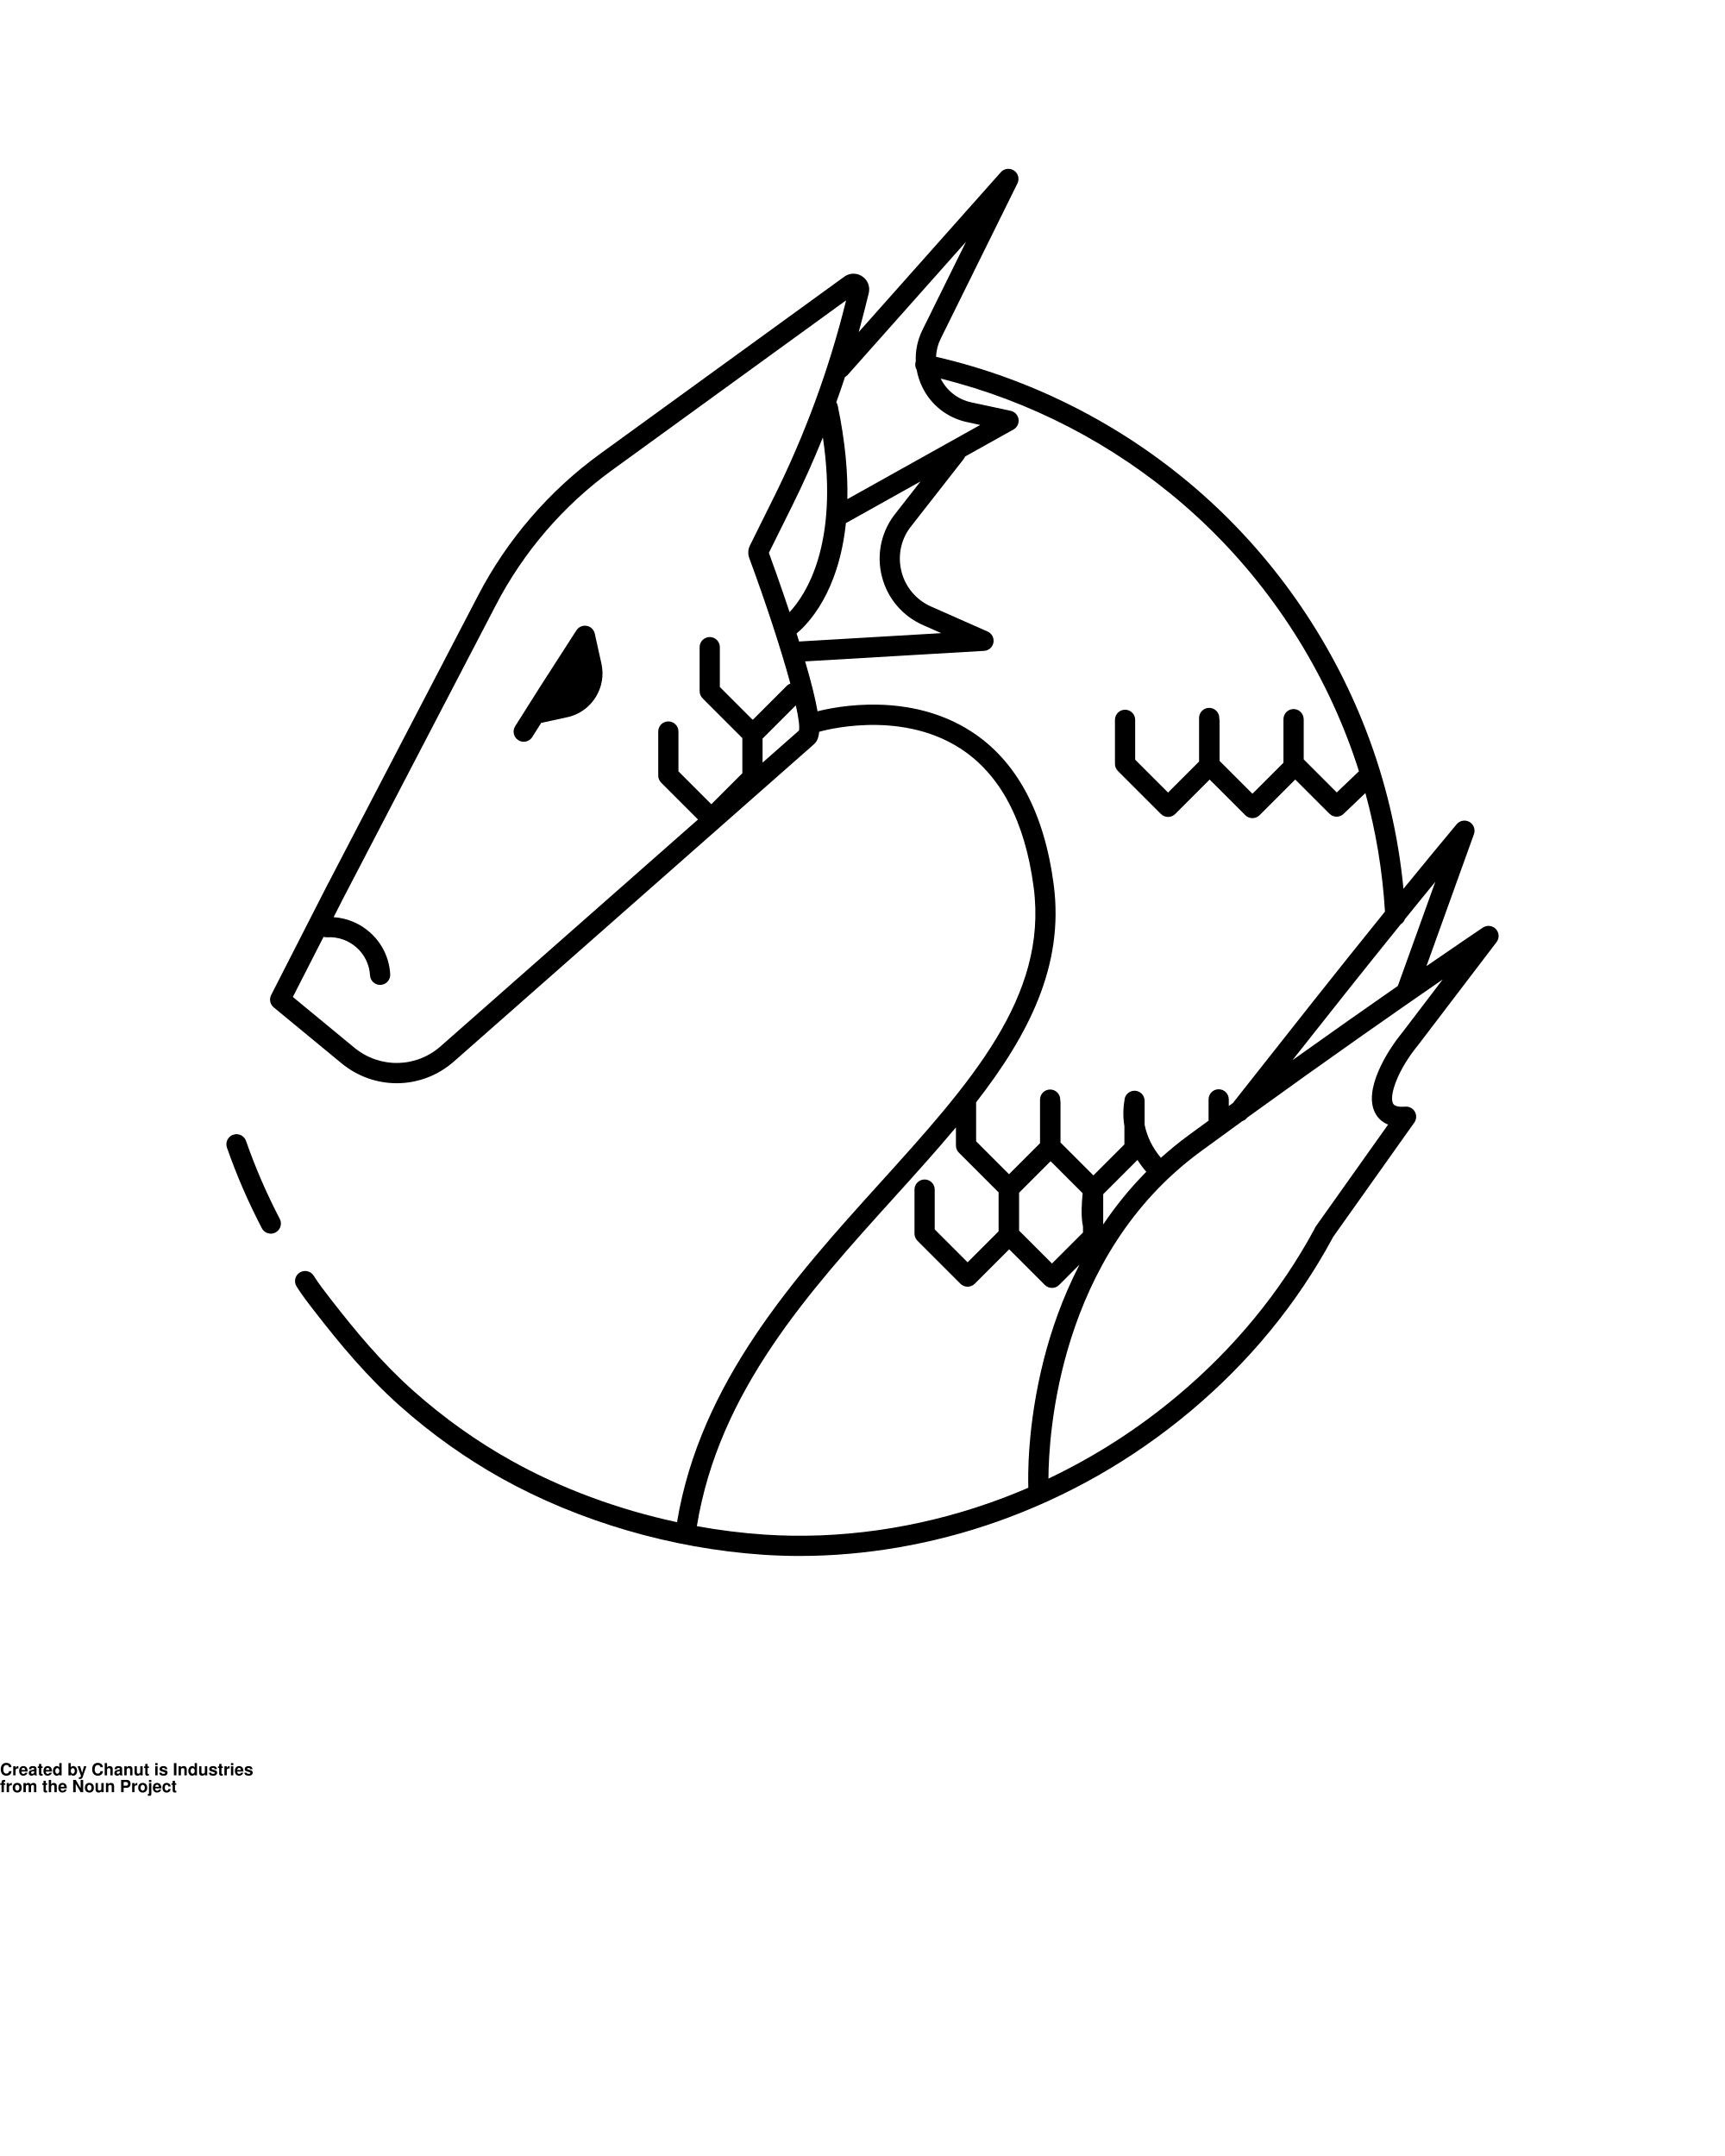
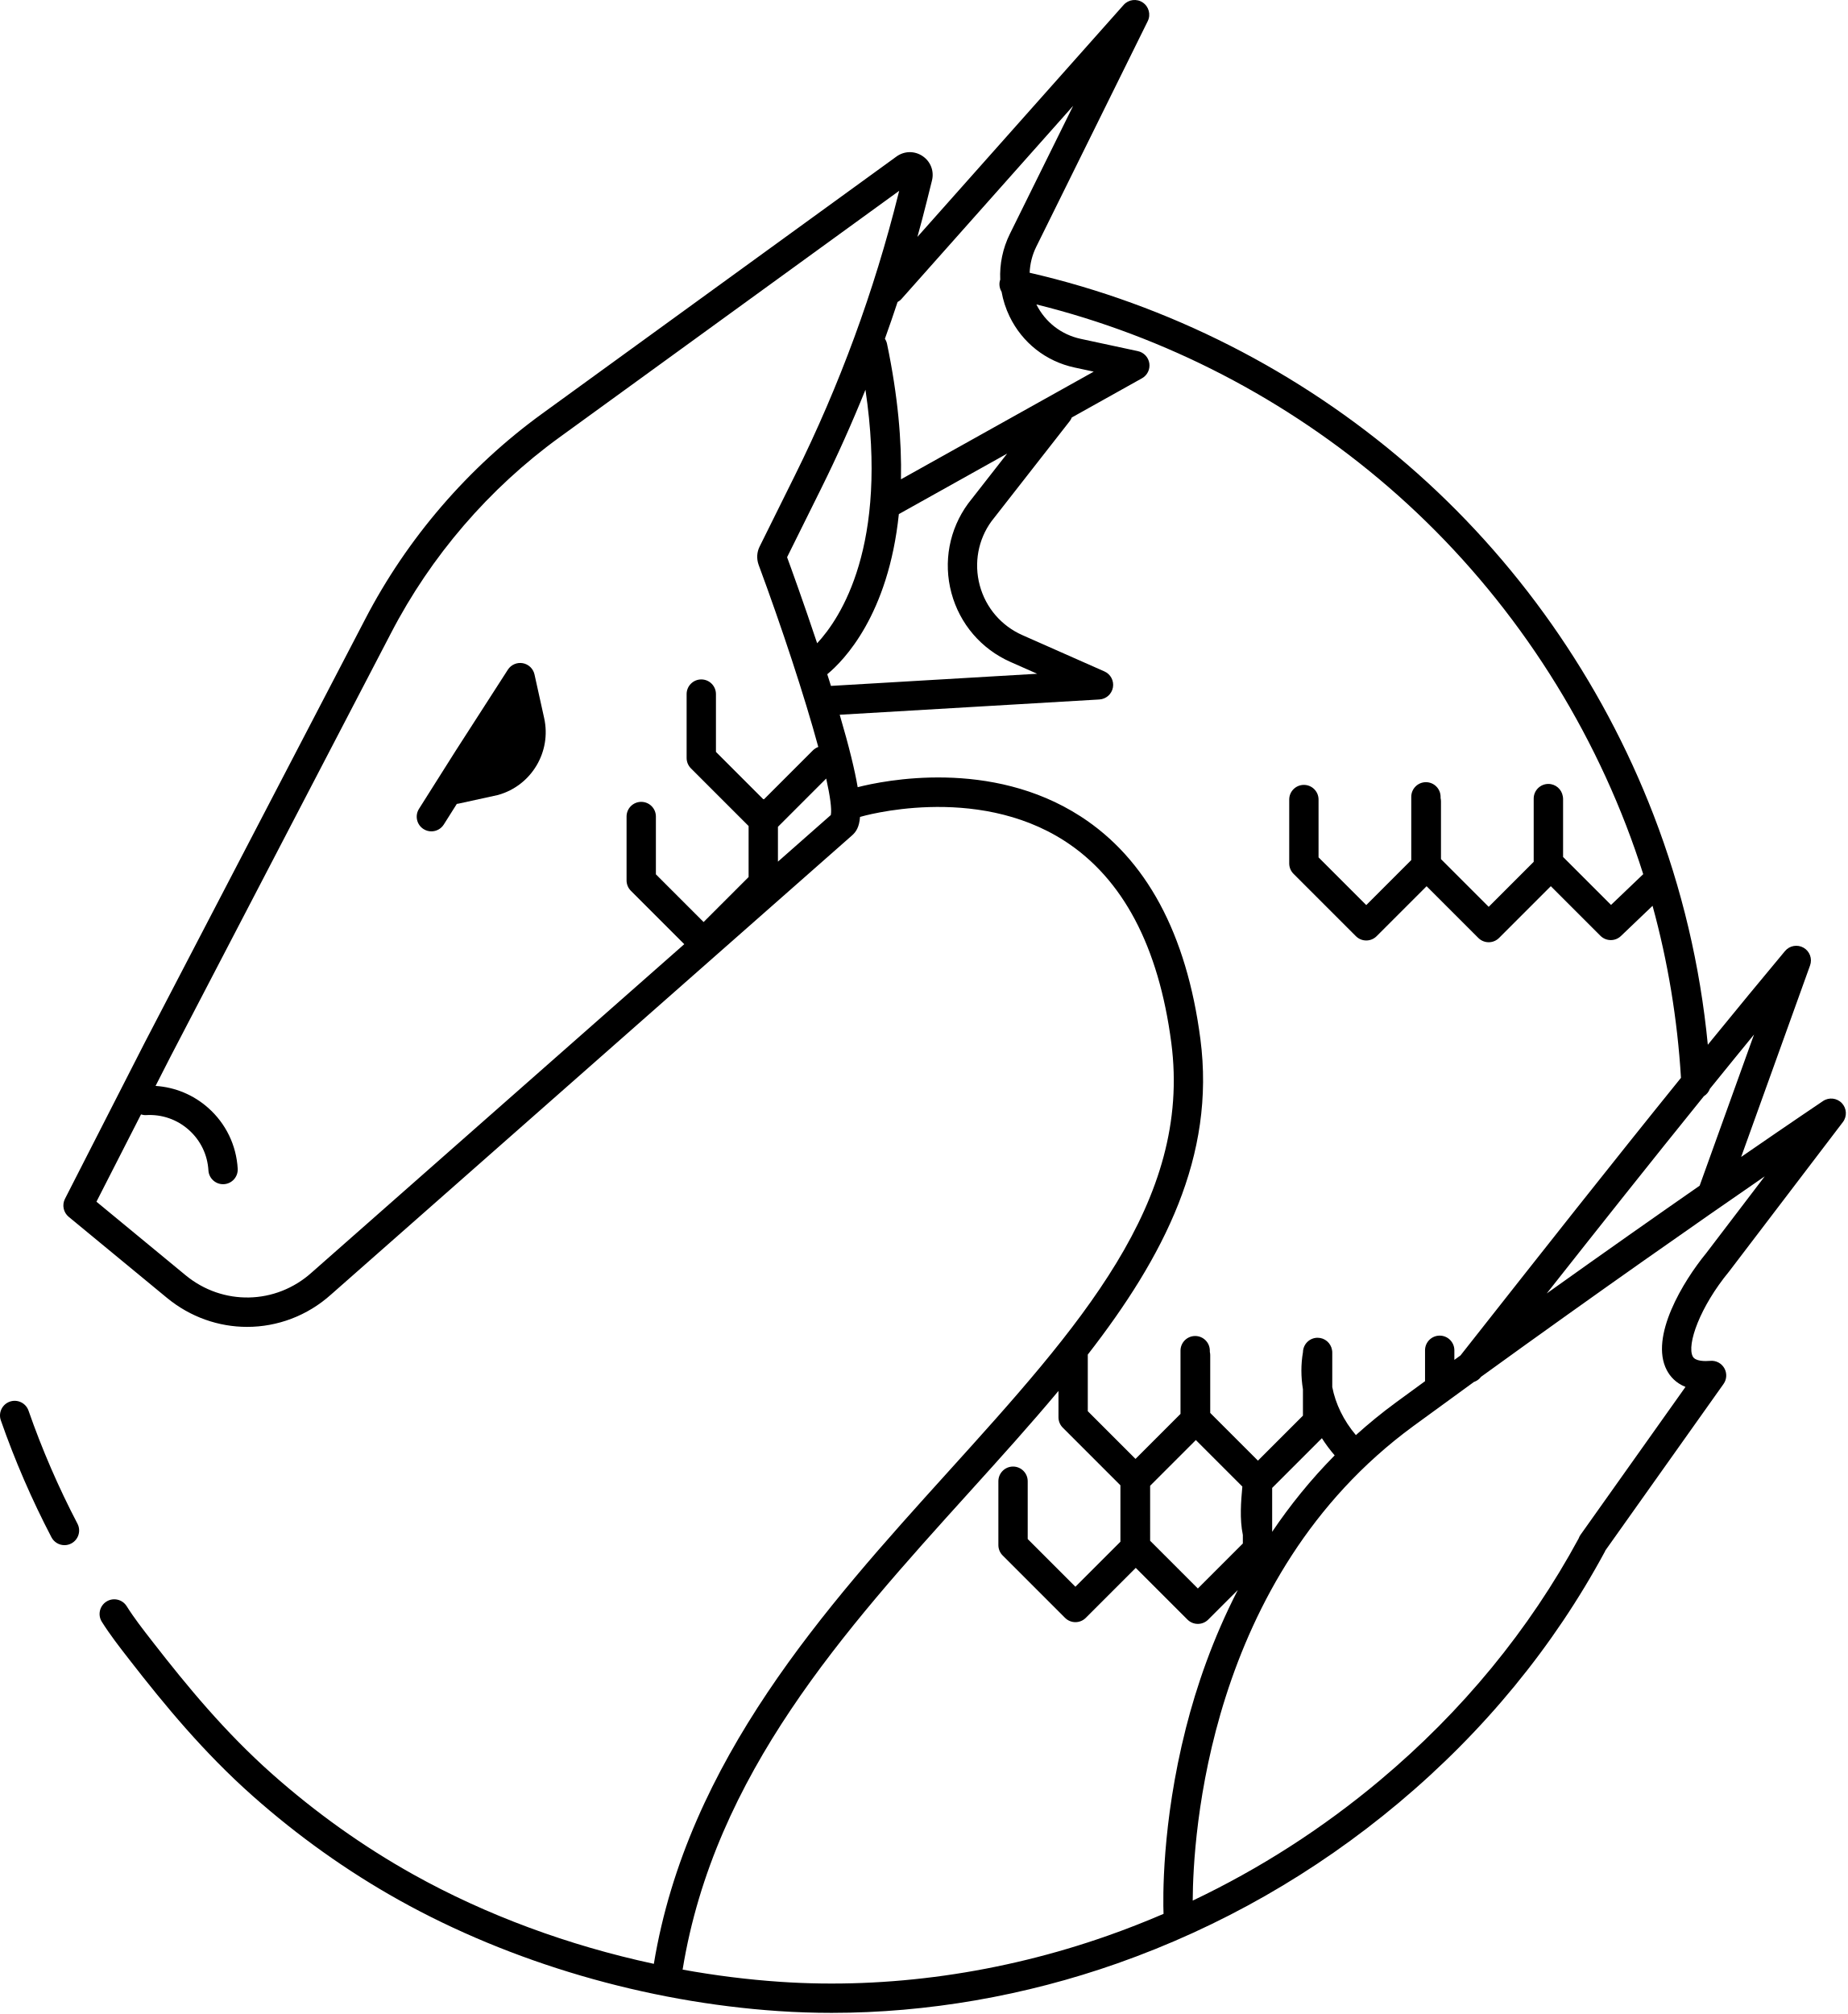
- <svg xmlns="http://www.w3.org/2000/svg" version="1.1" x="0px" y="0px" viewBox="0 0 512 640" enable-background="new 0 0 512 512" xml:space="preserve">
-   <path d="M73.027,338.688c-0.546-1.563-2.256-2.389-3.821-1.844c-1.564,0.547-2.39,2.256-1.845,3.82  c2.856,8.188,6.343,16.238,10.36,23.93c0.536,1.024,1.58,1.611,2.662,1.611c0.468,0,0.942-0.109,1.387-0.342  c1.468-0.769,2.036-2.58,1.27-4.049C79.156,354.383,75.787,346.604,73.027,338.688z" />
-   <path d="M176.538,188.088c-0.262-1.182-1.208-2.091-2.4-2.305c-1.188-0.212-2.396,0.311-3.051,1.33l-10.717,16.651l-7.463,11.817  c-0.885,1.401-0.467,3.254,0.935,4.139c0.497,0.314,1.051,0.464,1.599,0.464c0.995,0,1.969-0.495,2.539-1.398l2.666-4.222  c0.126-0.011,0.252-0.03,0.379-0.058l7.918-1.733c0.058-0.013,0.115-0.027,0.172-0.043c6.799-1.915,10.928-8.816,9.4-15.711  L176.538,188.088z" />
-   <path d="M443.992,275.788c-1.006-1.067-2.64-1.252-3.854-0.437c-0.149,0.102-6.291,4.224-16.751,11.438l14.098-39.184  c0.491-1.37-0.069-2.895-1.332-3.619c-1.262-0.723-2.863-0.436-3.795,0.681c-4.813,5.768-9.85,11.879-14.969,18.161  c-0.273,0.337-0.548,0.677-0.821,1.014c-1.563-16.149-5.287-31.938-11.113-47.04c-10.665-27.643-28.064-52.408-50.316-71.619  c-22.247-19.207-48.932-32.738-77.31-39.273c0.078-1.816,0.516-3.623,1.352-5.313l22.807-46.154  c0.666-1.346,0.231-2.978-1.015-3.817c-1.243-0.837-2.92-0.628-3.917,0.496L254.87,98.577c0.673-2.427,1.317-4.862,1.926-7.305  l1.054-4.227c0.479-1.925-0.272-3.886-1.917-4.996c-1.646-1.11-3.744-1.073-5.35,0.091l-72.496,52.606  c-15.114,10.968-27.643,25.529-36.226,42.104L96.8,263.4l-16.316,31.959c-0.64,1.254-0.322,2.783,0.763,3.681l20.095,16.571  c4.813,3.97,10.616,5.941,16.408,5.941c6.146,0,12.279-2.223,17.191-6.639l106.595-93.933c0.776-0.698,1.436-1.649,1.595-3.75  c0.01-0.003,0.019-0.003,0.028-0.006c0.232-0.071,23.483-6.917,41.836,4.929c11.897,7.68,19.238,21.57,21.815,41.284  c4.26,32.561-18.918,58.193-45.754,87.875c-24.972,27.621-53.227,58.896-60.104,100.542c-17.436-3.746-34.341-9.979-49.227-18.291  c-10.206-5.698-19.922-12.616-28.876-20.563c-9.675-8.586-17.423-18.016-24.355-26.926l-0.232-0.299  c-1.863-2.394-3.624-4.654-5.157-7.09c-0.883-1.402-2.736-1.824-4.138-0.94c-1.402,0.883-1.823,2.735-0.94,4.138  c1.693,2.688,3.629,5.174,5.5,7.578l0.231,0.299c7.109,9.137,15.071,18.82,25.109,27.729c9.278,8.232,19.35,15.403,29.934,21.313  c22.952,12.814,50.521,20.881,77.629,22.714c3.61,0.244,7.249,0.366,10.906,0.366c19.495,0,39.497-3.449,58.458-10.129  c21.024-7.406,40.388-18.457,57.551-32.846c17.487-14.661,31.674-31.949,42.164-51.384c0.041-0.075,0.064-0.155,0.099-0.233  l24.175-34.062c0.676-0.953,0.738-2.211,0.158-3.225c-0.579-1.016-1.692-1.602-2.859-1.501c-1.115,0.095-3.072,0.106-3.594-0.89  c-1.271-2.422,1.464-10.152,7.419-17.375c0.023-0.03,0.049-0.062,0.071-0.092l23.218-30.487  C445.083,278.495,444.997,276.855,443.992,275.788z M422.04,266.62c1.332-1.636,2.658-3.259,3.977-4.867l-11.123,30.918  c-8.708,6.054-19.324,13.507-31.287,22.047c10.572-13.399,21.331-26.971,32.146-40.348c0.568-0.358,1.013-0.89,1.239-1.528  C418.673,270.764,420.355,268.688,422.04,266.62z M251.604,111.282l35.13-39.522l-12.937,26.181c-1.47,2.973-2.129,6.193-1.983,9.39  c-0.031,0.099-0.072,0.191-0.096,0.295c-0.167,0.777-0.01,1.544,0.37,2.174c0.308,1.726,0.849,3.423,1.636,5.05  c2.602,5.384,7.446,9.192,13.293,10.448l3.922,0.843l-39.434,22.027c0.164-7.83-0.61-16.992-2.85-27.717  c-0.079-0.382-0.233-0.728-0.436-1.035c0.898-2.494,1.762-4.999,2.591-7.515C251.1,111.742,251.373,111.543,251.604,111.282z   M261.827,171.408c1.694,6.326,6.101,11.474,12.09,14.124l5.457,2.414l-42.193,2.482c-0.117-0.375-0.229-0.738-0.351-1.122  c-0.133-0.422-0.269-0.843-0.402-1.264c3.41-2.815,12.499-12.151,14.646-32.759l22.152-12.374l-7.986,10.222  C261.376,158.419,260.132,165.081,261.827,171.408z M244.242,129.843c4.731,31.862-5.077,46.7-9.882,51.863  c-2.827-8.478-5.441-15.668-6.15-17.603l7.003-14.122C238.48,143.394,241.483,136.668,244.242,129.843z M130.951,310.436  c-7.335,6.596-18.183,6.825-25.792,0.551l-18.236-15.041l9.116-17.855c0.337,0.104,0.693,0.16,1.063,0.137  c3.22-0.184,6.303,0.885,8.708,3.021c2.404,2.137,3.832,5.082,4.021,8.294c0.094,1.594,1.416,2.823,2.992,2.823  c0.06,0,0.119-0.002,0.179-0.006c1.654-0.096,2.916-1.517,2.819-3.17c-0.283-4.812-2.423-9.226-6.024-12.426  c-3.03-2.693-6.8-4.244-10.78-4.505l3.117-6.104l45.052-86.536c8.158-15.754,20.063-29.59,34.424-40.012l69.53-50.456l-0.168,0.673  c-4.94,19.835-12.052,39.179-21.135,57.492l-7.26,14.639c-0.549,1.109-0.634,2.416-0.208,3.654  c4.73,12.765,9.418,26.971,12.225,37.309c-0.398,0.146-0.773,0.37-1.093,0.689l-10.004,10.004c-0.054-0.003-0.105-0.016-0.16-0.016  c-0.005,0-0.01,0.001-0.015,0.001l-9.665-9.666v-11.826c0-1.657-1.343-3-3-3c-1.657,0-3,1.343-3,3v13.068  c0,0.795,0.316,1.559,0.879,2.121l11.801,11.801v10.434l-9.206,9.206l-9.76-9.76v-11.825c0-1.657-1.343-3-3-3c-1.657,0-3,1.343-3,3  v13.068c0,0.795,0.316,1.559,0.879,2.121l10.926,10.926L130.951,310.436z M237.16,216.842l-10.822,9.537v-7.124l9.874-9.875  C237.01,212.97,237.379,215.607,237.16,216.842z M312.76,262.661c-2.816-21.541-11.063-36.865-24.512-45.545  c-18.35-11.845-40.193-7.348-45.596-5.968c-0.591-3.467-1.736-8.221-3.675-14.818l53.115-3.124c1.383-0.081,2.53-1.098,2.776-2.461  c0.246-1.363-0.472-2.717-1.738-3.277l-16.784-7.425c-4.32-1.911-7.5-5.625-8.724-10.188c-1.222-4.564-0.325-9.371,2.403-13.108  l16.024-20.505c0.177-0.225,0.302-0.47,0.402-0.722l14.359-8.021c1.091-0.608,1.689-1.829,1.505-3.064  c-0.186-1.235-1.116-2.226-2.338-2.488l-11.701-2.514c-3.969-0.853-7.26-3.418-9.068-7.043c26.412,6.54,51.209,19.382,72.006,37.337  c21.509,18.568,38.328,42.51,48.641,69.237c1.271,3.293,2.435,6.622,3.497,9.979l-6.585,6.29l-9.809-9.809v-11.826  c0-0.21-0.022-0.416-0.063-0.614c-0.238-1.419-1.465-2.502-2.95-2.502c-1.657,0-3,1.343-3,3v12.936l-9.205,9.206l-9.761-9.76  v-11.826c0-0.23-0.031-0.451-0.08-0.667v-0.247c0-1.657-1.344-3-3-3c-1.657,0-3,1.343-3,3v12.935l-9.206,9.206l-9.761-9.76v-11.826  c0-1.657-1.343-3-3-3c-1.656,0-3,1.343-3,3v13.068c0,0.795,0.316,1.559,0.88,2.121l12.76,12.76c0.586,0.586,1.354,0.879,2.121,0.879  c0.767,0,1.535-0.293,2.121-0.878l10.223-10.222l10.582,10.581c0.563,0.563,1.325,0.878,2.121,0.878s1.559-0.316,2.121-0.879  l10.587-10.587l10.149,10.149c0.585,0.585,1.354,0.878,2.121,0.878c0.746,0,1.492-0.276,2.072-0.831l6.472-6.182  c3.142,11.458,5.085,23.234,5.814,35.189c-14.395,17.806-28.686,35.945-42.563,53.563l-2.543,3.229  c-0.414,0.301-0.836,0.606-1.253,0.91v-1.965c0-1.656-1.343-3-3-3c-1.656,0-3,1.344-3,3v6.324c-1.962,1.43-3.938,2.872-5.938,4.338  c-2.917,2.137-5.644,4.377-8.208,6.689c-2.52-2.981-4.172-6.395-4.832-9.836v-6.846c0.01-0.252,0-0.5-0.051-0.74  c-0.242-1.414-1.467-2.492-2.949-2.492c-1.64,0-2.965,1.314-2.994,2.947c-0.432,2.486-0.423,5.047-0.006,7.592v5.396l-9.206,9.205  l-9.76-9.76v-11.826c0-0.23-0.031-0.453-0.081-0.67v-0.244c0-1.656-1.344-3-3-3c-1.657,0-3,1.344-3,3v12.936l-9.205,9.207  l-9.762-9.762v-11.581C305.249,307.236,315.9,286.67,312.76,262.661z M302.479,354.057l9.354-9.354l9.511,9.511  c-0.277,3.074-0.576,6.576,0.102,9.903v1.747l-9.205,9.205l-9.761-9.762L302.479,354.057L302.479,354.057z M327.447,363.468  c-0.001-0.004-0.002-0.008-0.003-0.012v-8.961l10.173-10.172c0.771,1.217,1.645,2.393,2.615,3.515  C335.297,352.831,331.064,358.104,327.447,363.468z M293.8,446.095c-21.754,7.665-44.908,10.933-66.965,9.438  c-6.665-0.45-13.357-1.294-19.998-2.499c6.519-39.99,33.021-69.322,58.671-97.692c6.28-6.946,12.475-13.804,18.221-20.688v5.393  c0,0.796,0.316,1.559,0.879,2.122l11.791,11.79v11.548l-9.205,9.205l-9.76-9.76v-11.826c0-1.656-1.344-3-3-3c-1.658,0-3,1.344-3,3  v13.067c0,0.797,0.315,1.56,0.879,2.121l12.76,12.762c0.586,0.586,1.354,0.879,2.121,0.879c0.767,0,1.535-0.293,2.121-0.878  l10.223-10.224l10.582,10.58c0.586,0.586,1.354,0.879,2.121,0.879c0.767,0,1.535-0.293,2.121-0.879l6.056-6.055  c-5.157,10.008-8.482,19.831-10.616,28.227c-5.001,19.679-4.684,35.273-4.58,38.025C301.473,443.243,297.666,444.733,293.8,446.095z   M416.238,306.471c-4.694,5.709-11.638,17.125-8.065,23.934c0.659,1.257,1.813,2.619,3.826,3.427l-21.493,30.282  c-0.161,0.227-0.271,0.471-0.363,0.72c-10.119,18.7-23.796,35.347-40.652,49.479c-11.76,9.858-24.591,18.09-38.3,24.604  c0.057-12.785,2.919-66.15,45.137-97.072c4.224-3.093,8.356-6.104,12.393-9.027c0.525-0.182,1.012-0.492,1.38-0.961l0.071-0.09  c24.397-17.66,44.957-32.002,58.036-41.01L416.238,306.471z" />
-   <text x="0" y="527" fill="#000000" font-size="5px" font-weight="bold" font-family="'Helvetica Neue', Helvetica, Arial-Unicode, Arial, Sans-serif">Created by Chanut is Industries</text>
-   <text x="0" y="532" fill="#000000" font-size="5px" font-weight="bold" font-family="'Helvetica Neue', Helvetica, Arial-Unicode, Arial, Sans-serif">from the Noun Project</text>
+ <svg xmlns="http://www.w3.org/2000/svg" version="1.1" enable-background="new 0 0 512 512" xml:space="preserve" width="378" height="412" style="">
+   <rect id="backgroundrect" width="100%" height="100%" x="0" y="0" fill="none" stroke="none" />
+   <g class="currentLayer" style="">
+     <path d="M5.834,288.573 c-0.546,-1.563 -2.256,-2.389 -3.821,-1.844 c-1.564,0.547 -2.39,2.256 -1.845,3.82 c2.856,8.188 6.343,16.238 10.36,23.93 c0.536,1.024 1.58,1.611 2.662,1.611 c0.468,0 0.942,-0.109 1.387,-0.342 c1.468,-0.769 2.036,-2.58 1.27,-4.049 C11.963,304.268 8.594,296.489 5.834,288.573 z" id="svg_1" class="" />
+     <path d="M109.345,137.973 c-0.262,-1.182 -1.208,-2.091 -2.4,-2.305 c-1.188,-0.212 -2.396,0.311 -3.051,1.33 l-10.717,16.651 l-7.463,11.817 c-0.885,1.401 -0.467,3.254 0.935,4.139 c0.497,0.314 1.051,0.464 1.599,0.464 c0.995,0 1.969,-0.495 2.539,-1.398 l2.666,-4.222 c0.126,-0.011 0.252,-0.03 0.379,-0.058 l7.918,-1.733 c0.058,-0.013 0.115,-0.027 0.172,-0.043 c6.799,-1.915 10.928,-8.816 9.4,-15.711 L109.345,137.973 z" id="svg_2" class="" />
+     <path d="M376.799,225.673 c-1.006,-1.067 -2.64,-1.252 -3.854,-0.437 c-0.149,0.102 -6.291,4.224 -16.751,11.438 l14.098,-39.184 c0.491,-1.37 -0.069,-2.895 -1.332,-3.619 c-1.262,-0.723 -2.863,-0.436 -3.795,0.681 c-4.813,5.768 -9.85,11.879 -14.969,18.161 c-0.273,0.337 -0.548,0.677 -0.821,1.014 c-1.563,-16.149 -5.287,-31.938 -11.113,-47.04 c-10.665,-27.643 -28.064,-52.408 -50.316,-71.619 c-22.247,-19.207 -48.932,-32.738 -77.31,-39.273 c0.078,-1.816 0.516,-3.623 1.352,-5.313 l22.807,-46.154 c0.666,-1.346 0.231,-2.978 -1.015,-3.817 c-1.243,-0.837 -2.92,-0.628 -3.917,0.496 L187.677,48.462 c0.673,-2.427 1.317,-4.862 1.926,-7.305 l1.054,-4.227 c0.479,-1.925 -0.272,-3.886 -1.917,-4.996 c-1.646,-1.11 -3.744,-1.073 -5.35,0.091 l-72.496,52.606 c-15.114,10.968 -27.643,25.529 -36.226,42.104 L29.607,213.285 l-16.316,31.959 c-0.64,1.254 -0.322,2.783 0.763,3.681 l20.095,16.571 c4.813,3.97 10.616,5.941 16.408,5.941 c6.146,0 12.279,-2.223 17.191,-6.639 l106.595,-93.933 c0.776,-0.698 1.436,-1.649 1.595,-3.75 c0.01,-0.003 0.019,-0.003 0.028,-0.006 c0.232,-0.071 23.483,-6.917 41.836,4.929 c11.897,7.68 19.238,21.57 21.815,41.284 c4.26,32.561 -18.918,58.193 -45.754,87.875 c-24.972,27.621 -53.227,58.896 -60.104,100.542 c-17.436,-3.746 -34.341,-9.979 -49.227,-18.291 c-10.206,-5.698 -19.922,-12.616 -28.876,-20.563 c-9.675,-8.586 -17.423,-18.016 -24.355,-26.926 l-0.232,-0.299 c-1.863,-2.394 -3.624,-4.654 -5.157,-7.09 c-0.883,-1.402 -2.736,-1.824 -4.138,-0.94 c-1.402,0.883 -1.823,2.735 -0.94,4.138 c1.693,2.688 3.629,5.174 5.5,7.578 l0.231,0.299 c7.109,9.137 15.071,18.82 25.109,27.729 c9.278,8.232 19.35,15.403 29.934,21.313 c22.952,12.814 50.521,20.881 77.629,22.714 c3.61,0.244 7.249,0.366 10.906,0.366 c19.495,0 39.497,-3.449 58.458,-10.129 c21.024,-7.406 40.388,-18.457 57.551,-32.846 c17.487,-14.661 31.674,-31.949 42.164,-51.384 c0.041,-0.075 0.064,-0.155 0.099,-0.233 l24.175,-34.062 c0.676,-0.953 0.738,-2.211 0.158,-3.225 c-0.579,-1.016 -1.692,-1.602 -2.859,-1.501 c-1.115,0.095 -3.072,0.106 -3.594,-0.89 c-1.271,-2.422 1.464,-10.152 7.419,-17.375 c0.023,-0.03 0.049,-0.062 0.071,-0.092 l23.218,-30.487 C377.89,228.38 377.804,226.74 376.799,225.673 zM354.847,216.505 c1.332,-1.636 2.658,-3.259 3.977,-4.867 l-11.123,30.918 c-8.708,6.054 -19.324,13.507 -31.287,22.047 c10.572,-13.399 21.331,-26.971 32.146,-40.348 c0.568,-0.358 1.013,-0.89 1.239,-1.528 C351.48,220.649 353.162,218.573 354.847,216.505 zM184.411,61.167 l35.13,-39.522 l-12.937,26.181 c-1.47,2.973 -2.129,6.193 -1.983,9.39 c-0.031,0.099 -0.072,0.191 -0.096,0.295 c-0.167,0.777 -0.01,1.544 0.37,2.174 c0.308,1.726 0.849,3.423 1.636,5.05 c2.602,5.384 7.446,9.192 13.293,10.448 l3.922,0.843 l-39.434,22.027 c0.164,-7.83 -0.61,-16.992 -2.85,-27.717 c-0.079,-0.382 -0.233,-0.728 -0.436,-1.035 c0.898,-2.494 1.762,-4.999 2.591,-7.515 C183.907,61.627 184.18,61.428 184.411,61.167 zM194.634,121.293 c1.694,6.326 6.101,11.474 12.09,14.124 l5.457,2.414 l-42.193,2.482 c-0.117,-0.375 -0.229,-0.738 -0.351,-1.122 c-0.133,-0.422 -0.269,-0.843 -0.402,-1.264 c3.41,-2.815 12.499,-12.151 14.646,-32.759 l22.152,-12.374 l-7.986,10.222 C194.183,108.304 192.939,114.966 194.634,121.293 zM177.049,79.728 c4.731,31.862 -5.077,46.7 -9.882,51.863 c-2.827,-8.478 -5.441,-15.668 -6.15,-17.603 l7.003,-14.122 C171.287,93.279 174.29,86.553 177.049,79.728 zM63.758,260.321 c-7.335,6.596 -18.183,6.825 -25.792,0.551 l-18.236,-15.041 l9.116,-17.855 c0.337,0.104 0.693,0.16 1.063,0.137 c3.22,-0.184 6.303,0.885 8.708,3.021 c2.404,2.137 3.832,5.082 4.021,8.294 c0.094,1.594 1.416,2.823 2.992,2.823 c0.06,0 0.119,-0.002 0.179,-0.006 c1.654,-0.096 2.916,-1.517 2.819,-3.17 c-0.283,-4.812 -2.423,-9.226 -6.024,-12.426 c-3.03,-2.693 -6.8,-4.244 -10.78,-4.505 l3.117,-6.104 l45.052,-86.536 c8.158,-15.754 20.063,-29.59 34.424,-40.012 l69.53,-50.456 l-0.168,0.673 c-4.94,19.835 -12.052,39.179 -21.135,57.492 l-7.26,14.639 c-0.549,1.109 -0.634,2.416 -0.208,3.654 c4.73,12.765 9.418,26.971 12.225,37.309 c-0.398,0.146 -0.773,0.37 -1.093,0.689 l-10.004,10.004 c-0.054,-0.003 -0.105,-0.016 -0.16,-0.016 c-0.005,0 -0.01,0.001 -0.015,0.001 l-9.665,-9.666 v-11.826 c0,-1.657 -1.343,-3 -3,-3 c-1.657,0 -3,1.343 -3,3 v13.068 c0,0.795 0.316,1.559 0.879,2.121 l11.801,11.801 v10.434 l-9.206,9.206 l-9.76,-9.76 v-11.825 c0,-1.657 -1.343,-3 -3,-3 c-1.657,0 -3,1.343 -3,3 v13.068 c0,0.795 0.316,1.559 0.879,2.121 l10.926,10.926 L63.758,260.321 zM169.967,166.727 l-10.822,9.537 v-7.124 l9.874,-9.875 C169.817,162.855 170.186,165.492 169.967,166.727 zM245.567,212.546 c-2.816,-21.541 -11.063,-36.865 -24.512,-45.545 c-18.35,-11.845 -40.193,-7.348 -45.596,-5.968 c-0.591,-3.467 -1.736,-8.221 -3.675,-14.818 l53.115,-3.124 c1.383,-0.081 2.53,-1.098 2.776,-2.461 c0.246,-1.363 -0.472,-2.717 -1.738,-3.277 l-16.784,-7.425 c-4.32,-1.911 -7.5,-5.625 -8.724,-10.188 c-1.222,-4.564 -0.325,-9.371 2.403,-13.108 l16.024,-20.505 c0.177,-0.225 0.302,-0.47 0.402,-0.722 l14.359,-8.021 c1.091,-0.608 1.689,-1.829 1.505,-3.064 c-0.186,-1.235 -1.116,-2.226 -2.338,-2.488 l-11.701,-2.514 c-3.969,-0.853 -7.26,-3.418 -9.068,-7.043 c26.412,6.54 51.209,19.382 72.006,37.337 c21.509,18.568 38.328,42.51 48.641,69.237 c1.271,3.293 2.435,6.622 3.497,9.979 l-6.585,6.29 l-9.809,-9.809 v-11.826 c0,-0.21 -0.022,-0.416 -0.063,-0.614 c-0.238,-1.419 -1.465,-2.502 -2.95,-2.502 c-1.657,0 -3,1.343 -3,3 v12.936 l-9.205,9.206 l-9.761,-9.76 v-11.826 c0,-0.23 -0.031,-0.451 -0.08,-0.667 v-0.247 c0,-1.657 -1.344,-3 -3,-3 c-1.657,0 -3,1.343 -3,3 v12.935 l-9.206,9.206 l-9.761,-9.76 v-11.826 c0,-1.657 -1.343,-3 -3,-3 c-1.656,0 -3,1.343 -3,3 v13.068 c0,0.795 0.316,1.559 0.88,2.121 l12.76,12.76 c0.586,0.586 1.354,0.879 2.121,0.879 c0.767,0 1.535,-0.293 2.121,-0.878 l10.223,-10.222 l10.582,10.581 c0.563,0.563 1.325,0.878 2.121,0.878 s1.559,-0.316 2.121,-0.879 l10.587,-10.587 l10.149,10.149 c0.585,0.585 1.354,0.878 2.121,0.878 c0.746,0 1.492,-0.276 2.072,-0.831 l6.472,-6.182 c3.142,11.458 5.085,23.234 5.814,35.189 c-14.395,17.806 -28.686,35.945 -42.563,53.563 l-2.543,3.229 c-0.414,0.301 -0.836,0.606 -1.253,0.91 v-1.965 c0,-1.656 -1.343,-3 -3,-3 c-1.656,0 -3,1.344 -3,3 v6.324 c-1.962,1.43 -3.938,2.872 -5.938,4.338 c-2.917,2.137 -5.644,4.377 -8.208,6.689 c-2.52,-2.981 -4.172,-6.395 -4.832,-9.836 v-6.846 c0.01,-0.252 0,-0.5 -0.051,-0.74 c-0.242,-1.414 -1.467,-2.492 -2.949,-2.492 c-1.64,0 -2.965,1.314 -2.994,2.947 c-0.432,2.486 -0.423,5.047 -0.006,7.592 v5.396 l-9.206,9.205 l-9.76,-9.76 v-11.826 c0,-0.23 -0.031,-0.453 -0.081,-0.67 v-0.244 c0,-1.656 -1.344,-3 -3,-3 c-1.657,0 -3,1.344 -3,3 v12.936 l-9.205,9.207 l-9.762,-9.762 v-11.581 C238.056,257.121 248.707,236.555 245.567,212.546 zM235.286,303.942 l9.354,-9.354 l9.511,9.511 c-0.277,3.074 -0.576,6.576 0.102,9.903 v1.747 l-9.205,9.205 l-9.761,-9.762 L235.286,303.942 L235.286,303.942 zM260.254,313.353 c-0.001,-0.004 -0.002,-0.008 -0.003,-0.012 v-8.961 l10.173,-10.172 c0.771,1.217 1.645,2.393 2.615,3.515 C268.104,302.716 263.871,307.989 260.254,313.353 zM226.607,395.98 c-21.754,7.665 -44.908,10.933 -66.965,9.438 c-6.665,-0.45 -13.357,-1.294 -19.998,-2.499 c6.519,-39.99 33.021,-69.322 58.671,-97.692 c6.28,-6.946 12.475,-13.804 18.221,-20.688 v5.393 c0,0.796 0.316,1.559 0.879,2.122 l11.791,11.79 v11.548 l-9.205,9.205 l-9.76,-9.76 v-11.826 c0,-1.656 -1.344,-3 -3,-3 c-1.658,0 -3,1.344 -3,3 v13.067 c0,0.797 0.315,1.56 0.879,2.121 l12.76,12.762 c0.586,0.586 1.354,0.879 2.121,0.879 c0.767,0 1.535,-0.293 2.121,-0.878 l10.223,-10.224 l10.582,10.58 c0.586,0.586 1.354,0.879 2.121,0.879 c0.767,0 1.535,-0.293 2.121,-0.879 l6.056,-6.055 c-5.157,10.008 -8.482,19.831 -10.616,28.227 c-5.001,19.679 -4.684,35.273 -4.58,38.025 C234.28,393.128 230.473,394.618 226.607,395.98 zM349.045,256.356 c-4.694,5.709 -11.638,17.125 -8.065,23.934 c0.659,1.257 1.813,2.619 3.826,3.427 l-21.493,30.282 c-0.161,0.227 -0.271,0.471 -0.363,0.72 c-10.119,18.7 -23.796,35.347 -40.652,49.479 c-11.76,9.858 -24.591,18.09 -38.3,24.604 c0.057,-12.785 2.919,-66.15 45.137,-97.072 c4.224,-3.093 8.356,-6.104 12.393,-9.027 c0.525,-0.182 1.012,-0.492 1.38,-0.961 l0.071,-0.09 c24.397,-17.66 44.957,-32.002 58.036,-41.01 L349.045,256.356 z" id="svg_3" class="" />
+   </g>
</svg>
